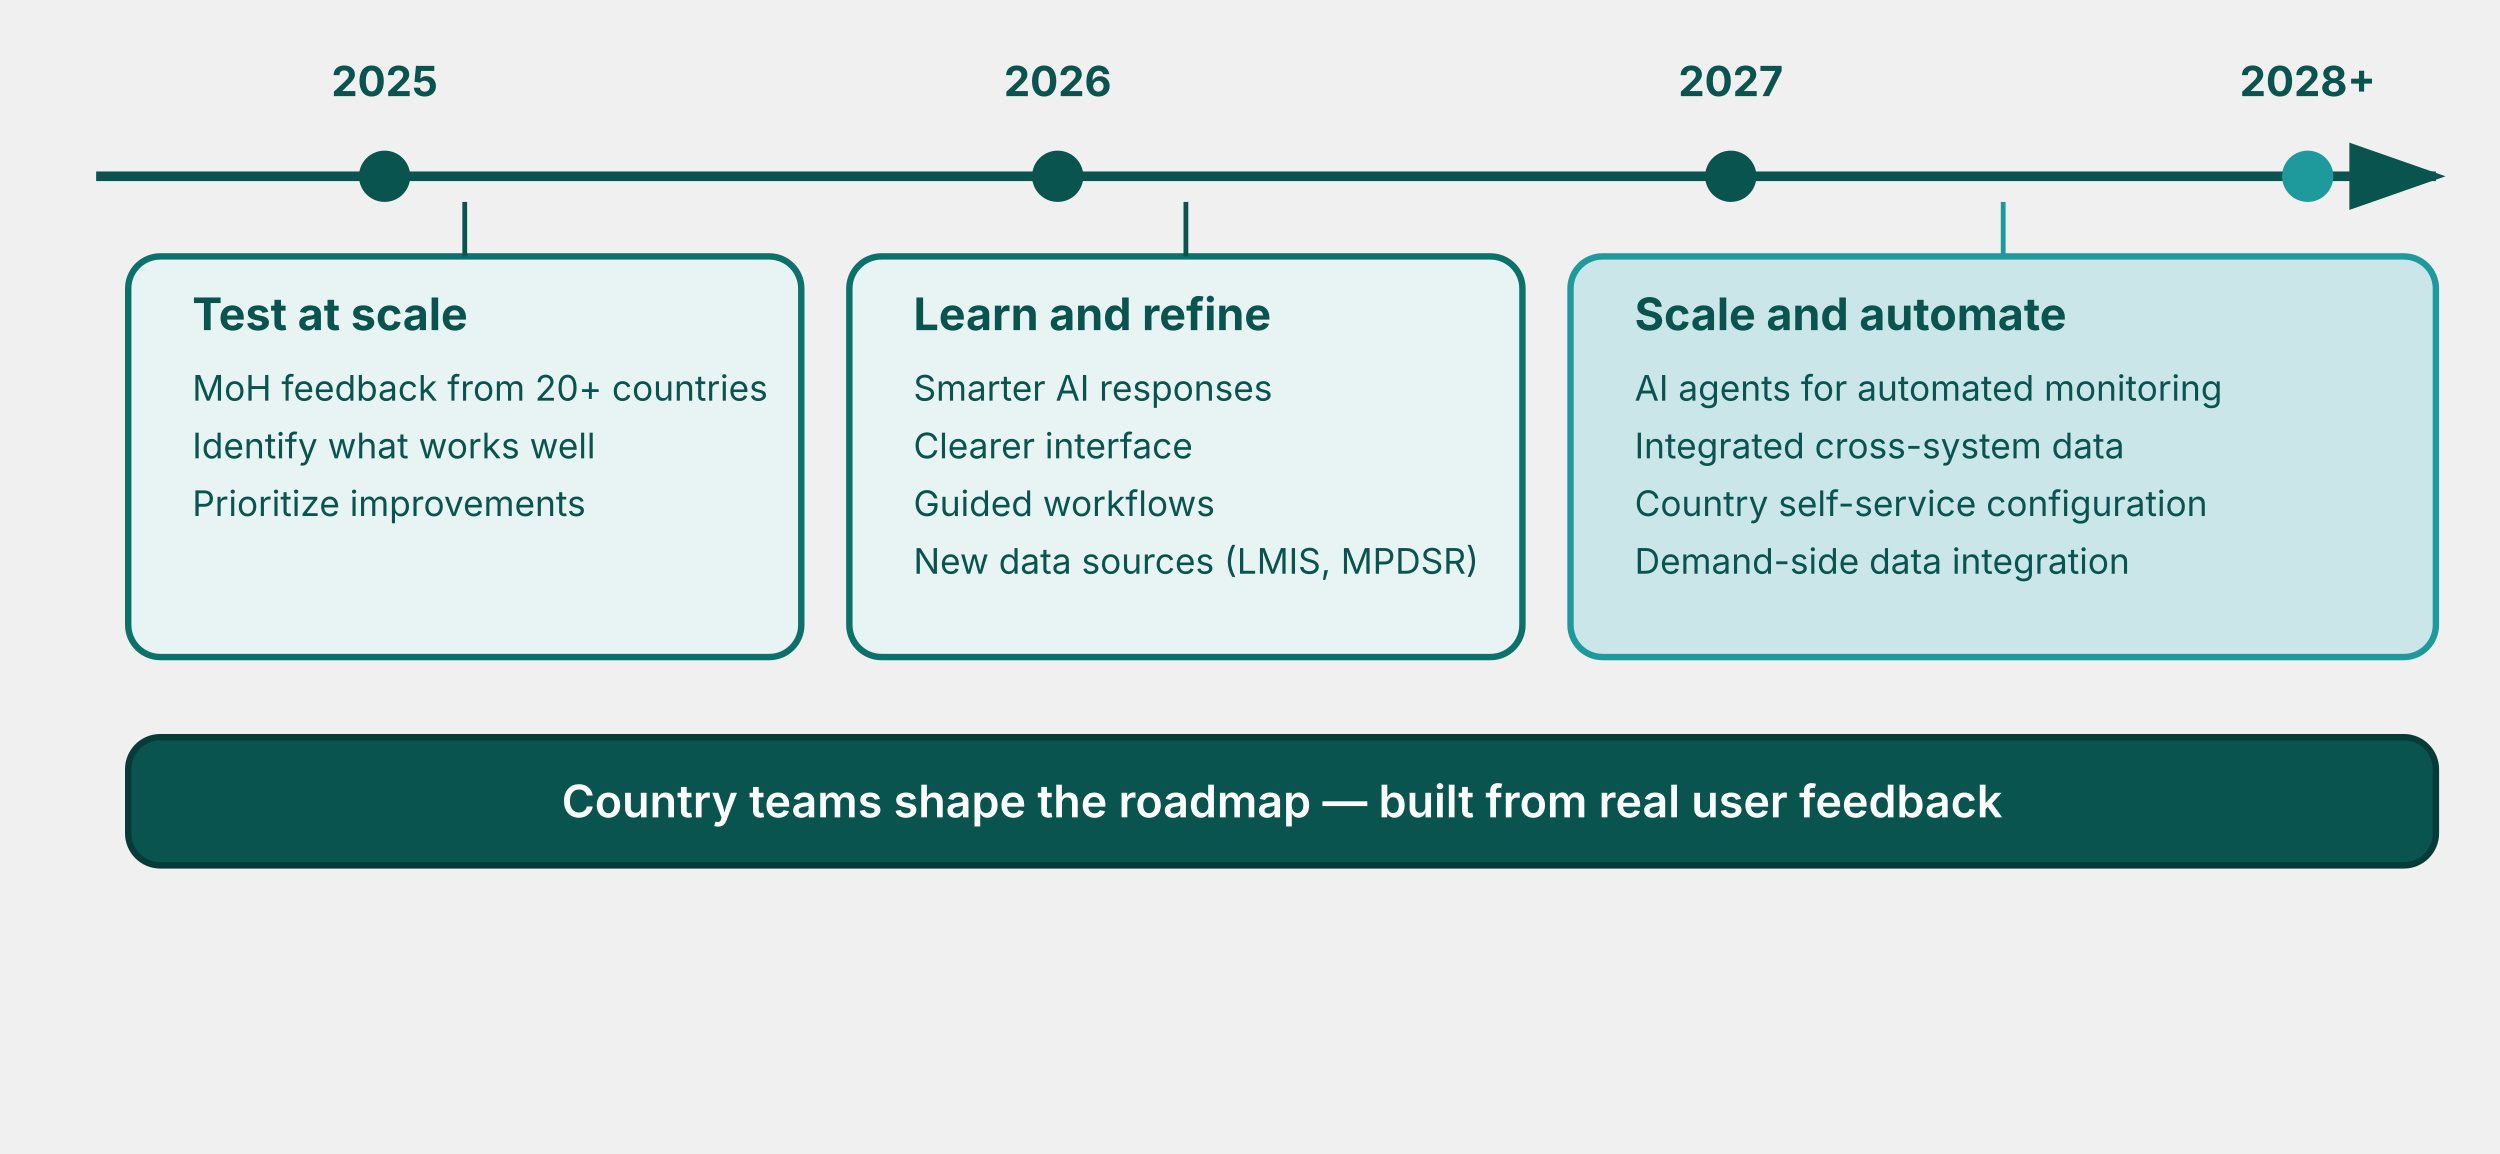
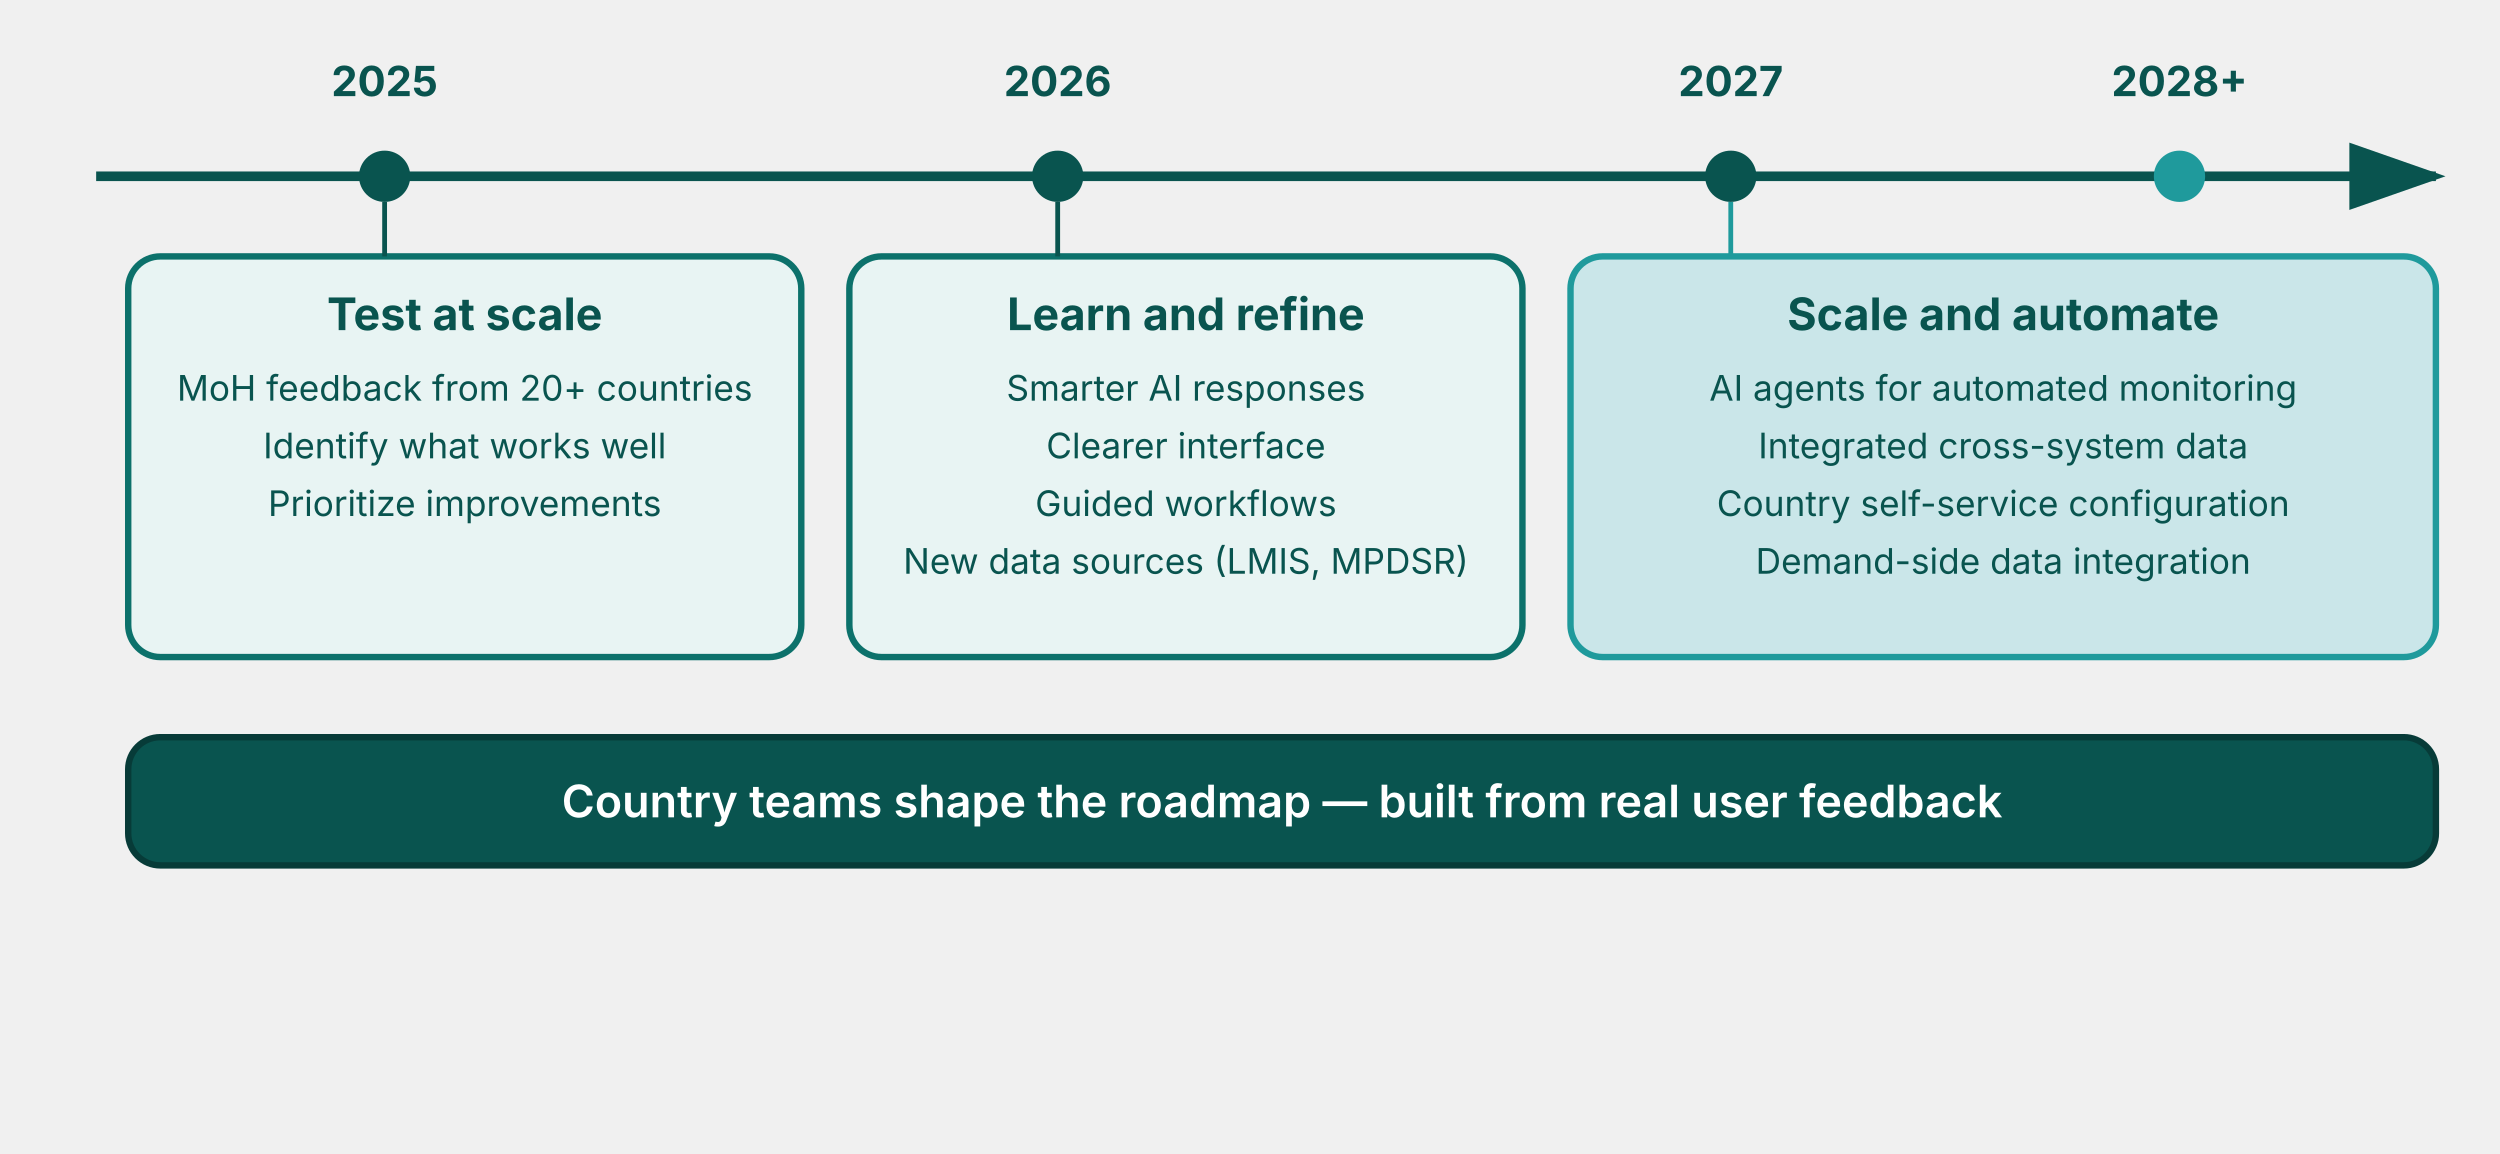
<svg xmlns="http://www.w3.org/2000/svg" viewBox="0 0 780 360">
  <defs>
    <style>
      .box { rx: 10; stroke-width: 2; }
      .phase { fill: #E8F4F3; stroke: #0C716B; }
      .phase-future { fill: #CAE6E9; stroke: #1F9A9C; }
      .phase-lbl { font-family: Inter, sans-serif; font-size: 14px; font-weight: 700; fill: #09544F; }
      .item { font-family: Inter, sans-serif; font-size: 11px; fill: #09544F; }
      .timeline { stroke: #09544F; stroke-width: 3; }
      .dot { fill: #09544F; }
      .dot-future { fill: #1F9A9C; }
      .year { font-family: Inter, sans-serif; font-size: 13px; font-weight: 700; fill: #09544F; text-anchor: middle; }
      .arrow-line { stroke: #09544F; stroke-width: 3; fill: none; marker-end: url(#arr2); }
    </style>
    <marker id="arr2" markerWidth="10" markerHeight="7" refX="9" refY="3.5" orient="auto">
      <polygon points="0 0, 10 3.5, 0 7" fill="#09544F" />
    </marker>
  </defs>
  <line class="arrow-line" x1="30" y1="55" x2="760" y2="55" />
  <circle class="dot" cx="120" cy="55" r="8" />
  <text class="year" x="120" y="30">2025</text>
  <circle class="dot" cx="330" cy="55" r="8" />
  <text class="year" x="330" y="30">2026</text>
  <circle class="dot" cx="540" cy="55" r="8" />
  <text class="year" x="540" y="30">2027</text>
-   <circle class="dot-future" cx="720" cy="55" r="8" />
-   <text class="year" x="720" y="30">2028+</text>
+   <circle class="dot-future" cx="680" cy="55" r="8" />
+   <text class="year" x="680" y="30">2028+</text>
  <rect class="box phase" x="40" y="80" width="210" height="125" />
-   <text class="phase-lbl" x="60" y="103">Test at scale</text>
-   <text class="item" x="60" y="125">MoH feedback from 20+ countries</text>
-   <text class="item" x="60" y="143">Identify what works well</text>
-   <text class="item" x="60" y="161">Prioritize improvements</text>
-   <line x1="145" y1="63" x2="145" y2="80" stroke="#09544F" stroke-width="1.5" />
+   <text class="phase-lbl" x="145" y="103" text-anchor="middle">Test at scale</text>
+   <text class="item" x="145" y="125" text-anchor="middle">MoH feedback from 20+ countries</text>
+   <text class="item" x="145" y="143" text-anchor="middle">Identify what works well</text>
+   <text class="item" x="145" y="161" text-anchor="middle">Prioritize improvements</text>
+   <line x1="120" y1="63" x2="120" y2="80" stroke="#09544F" stroke-width="1.5" />
  <rect class="box phase" x="265" y="80" width="210" height="125" />
-   <text class="phase-lbl" x="285" y="103">Learn and refine</text>
-   <text class="item" x="285" y="125">Smarter AI responses</text>
-   <text class="item" x="285" y="143">Clearer interface</text>
-   <text class="item" x="285" y="161">Guided workflows</text>
-   <text class="item" x="285" y="179">New data sources (LMIS, MPDSR)</text>
-   <line x1="370" y1="63" x2="370" y2="80" stroke="#09544F" stroke-width="1.5" />
+   <text class="phase-lbl" x="370" y="103" text-anchor="middle">Learn and refine</text>
+   <text class="item" x="370" y="125" text-anchor="middle">Smarter AI responses</text>
+   <text class="item" x="370" y="143" text-anchor="middle">Clearer interface</text>
+   <text class="item" x="370" y="161" text-anchor="middle">Guided workflows</text>
+   <text class="item" x="370" y="179" text-anchor="middle">New data sources (LMIS, MPDSR)</text>
+   <line x1="330" y1="63" x2="330" y2="80" stroke="#09544F" stroke-width="1.5" />
  <rect class="box phase-future" x="490" y="80" width="270" height="125" />
-   <text class="phase-lbl" x="510" y="103">Scale and automate</text>
-   <text class="item" x="510" y="125">AI agents for automated monitoring</text>
-   <text class="item" x="510" y="143">Integrated cross-system data</text>
-   <text class="item" x="510" y="161">Country self-service configuration</text>
-   <text class="item" x="510" y="179">Demand-side data integration</text>
-   <line x1="625" y1="63" x2="625" y2="80" stroke="#1F9A9C" stroke-width="1.5" />
+   <text class="phase-lbl" x="625" y="103" text-anchor="middle">Scale and automate</text>
+   <text class="item" x="625" y="125" text-anchor="middle">AI agents for automated monitoring</text>
+   <text class="item" x="625" y="143" text-anchor="middle">Integrated cross-system data</text>
+   <text class="item" x="625" y="161" text-anchor="middle">Country self-service configuration</text>
+   <text class="item" x="625" y="179" text-anchor="middle">Demand-side data integration</text>
+   <line x1="540" y1="63" x2="540" y2="80" stroke="#1F9A9C" stroke-width="1.5" />
  <rect class="box" x="40" y="230" width="720" height="40" fill="#09544F" stroke="#073B38" rx="10" />
  <text font-family="Inter, sans-serif" font-size="14px" font-weight="600" fill="#fff" text-anchor="middle" x="400" y="255">Country teams shape the roadmap — built from real user feedback</text>
</svg>
